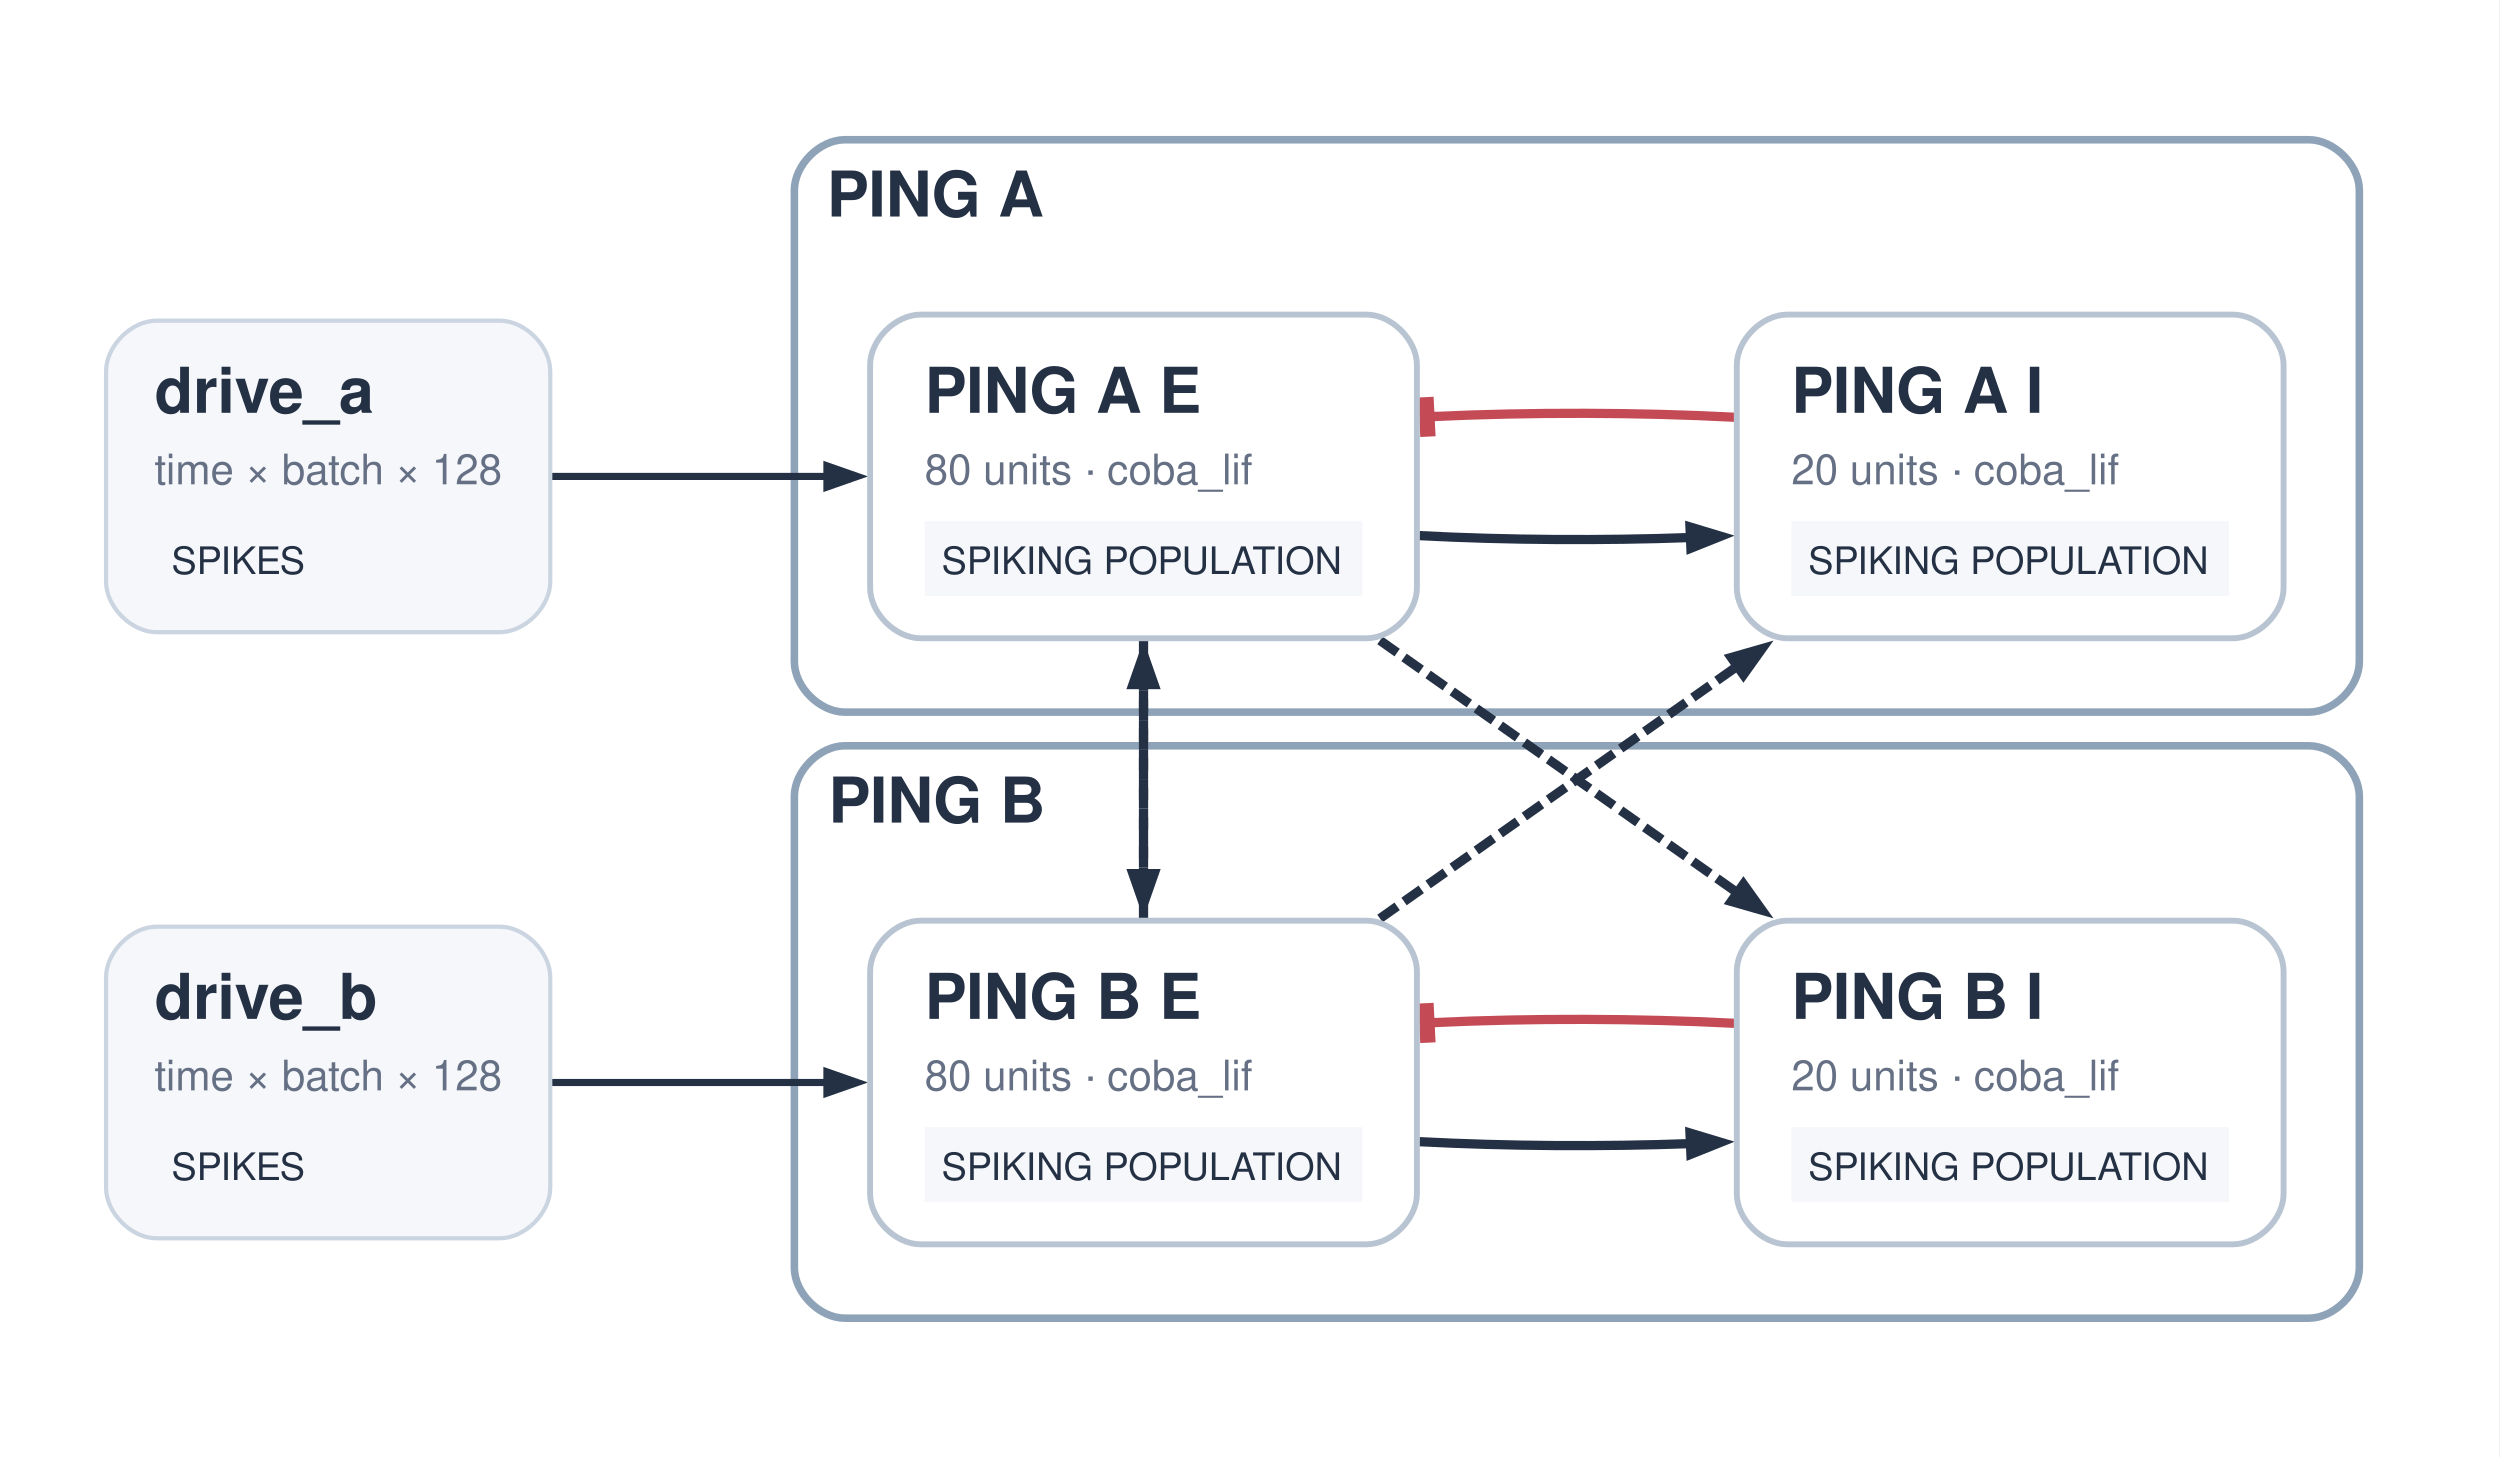
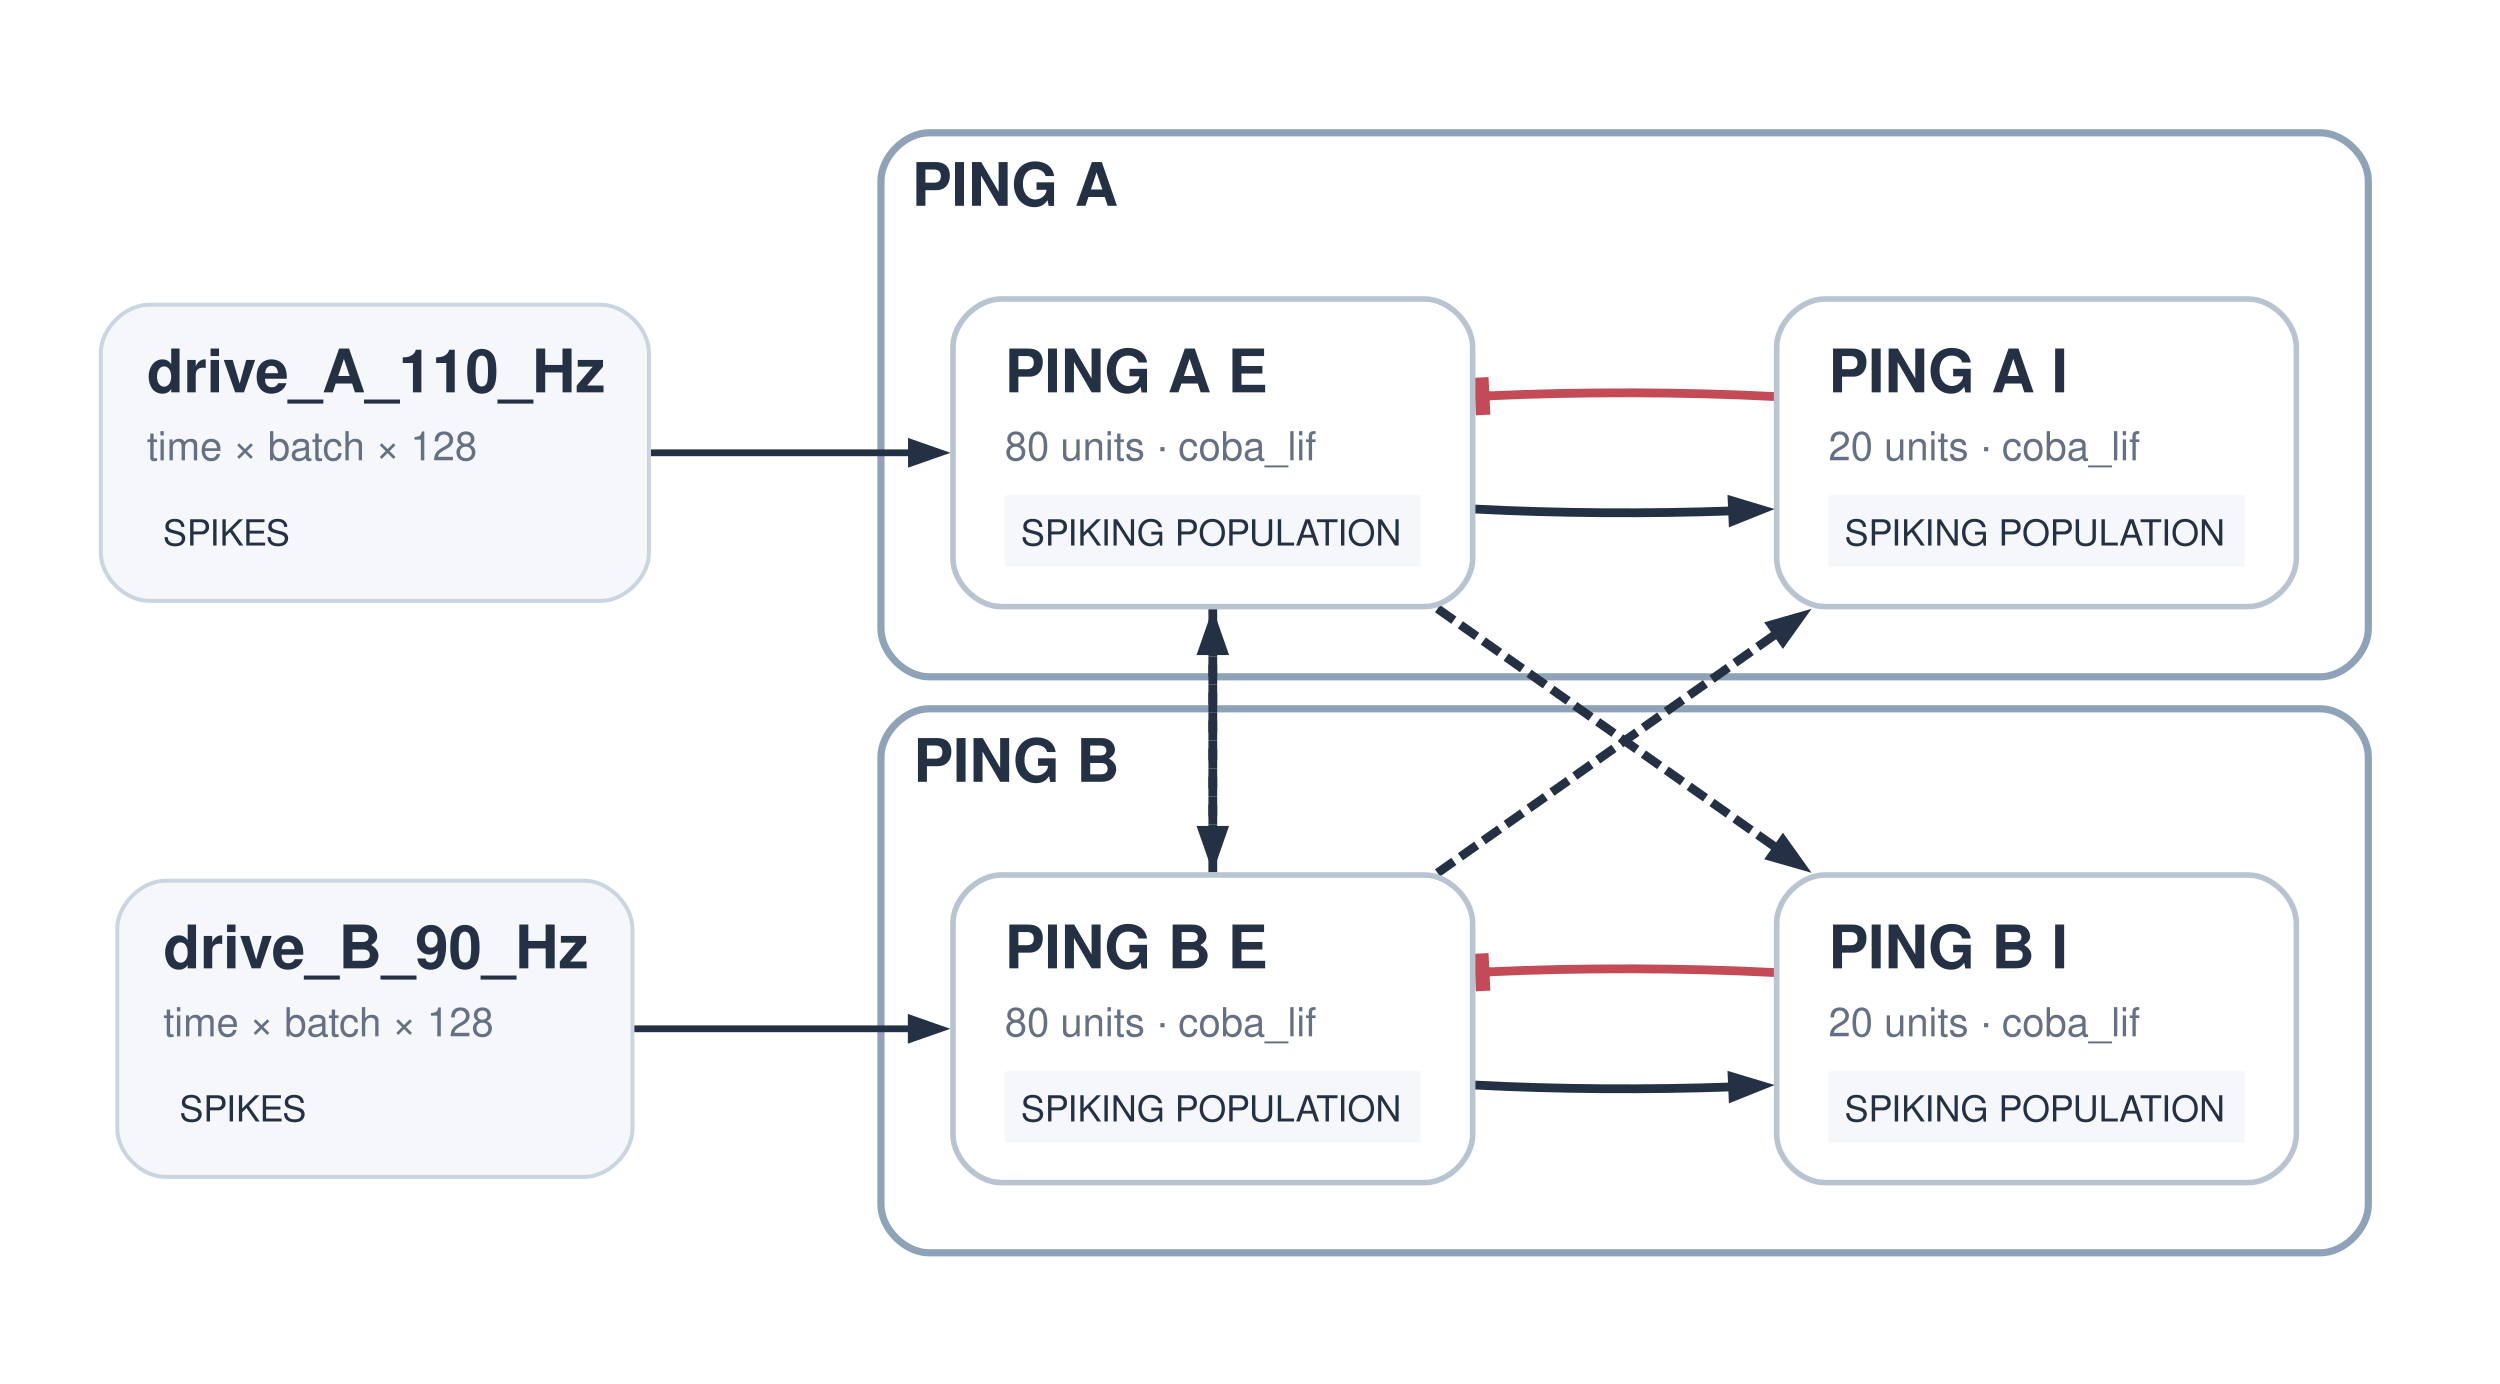
- <svg xmlns="http://www.w3.org/2000/svg" width="594pt" height="346pt" viewBox="0.00 0.00 594.00 346.00">
+ <svg xmlns="http://www.w3.org/2000/svg" width="625pt" height="346pt" viewBox="0.00 0.00 625.00 346.00">
  <g id="graph0" class="graph" transform="scale(1 1) rotate(0) translate(25.2 321.2)">
-     <polygon fill="#ffffff" stroke="none" points="-25.2,25.2 -25.2,-321.2 568.58,-321.2 568.58,25.2 -25.2,25.2" />
+     <polygon fill="#ffffff" stroke="none" points="-25.2,25.2 -25.2,-321.2 600.08,-321.2 600.08,25.2 -25.2,25.2" />
    <g id="clust1" class="cluster">
-       <path fill="#ffffff" stroke="#8fa3b8" stroke-width="1.8" d="M175.54,-152C175.54,-152 523.38,-152 523.38,-152 529.38,-152 535.38,-158 535.38,-164 535.38,-164 535.38,-276 535.38,-276 535.38,-282 529.38,-288 523.38,-288 523.38,-288 175.54,-288 175.54,-288 169.54,-288 163.54,-282 163.54,-276 163.54,-276 163.54,-164 163.54,-164 163.54,-158 169.54,-152 175.54,-152" />
-       <text xml:space="preserve" text-anchor="middle" x="197.04" y="-269.75" font-family="Helvetica,sans-Serif" font-weight="bold" font-size="15.00" fill="#243044">PING A</text>
+       <path fill="#ffffff" stroke="#8fa3b8" stroke-width="1.8" d="M207.04,-152C207.04,-152 554.88,-152 554.88,-152 560.88,-152 566.88,-158 566.88,-164 566.88,-164 566.88,-276 566.88,-276 566.88,-282 560.88,-288 554.88,-288 554.88,-288 207.04,-288 207.04,-288 201.04,-288 195.04,-282 195.04,-276 195.04,-276 195.04,-164 195.04,-164 195.04,-158 201.04,-152 207.04,-152" />
+       <text xml:space="preserve" text-anchor="middle" x="228.54" y="-269.75" font-family="Helvetica,sans-Serif" font-weight="bold" font-size="15.00" fill="#243044">PING A</text>
    </g>
    <g id="clust2" class="cluster">
-       <path fill="#ffffff" stroke="#8fa3b8" stroke-width="1.8" d="M175.54,-8C175.54,-8 523.38,-8 523.38,-8 529.38,-8 535.38,-14 535.38,-20 535.38,-20 535.38,-132 535.38,-132 535.38,-138 529.38,-144 523.38,-144 523.38,-144 175.54,-144 175.54,-144 169.54,-144 163.54,-138 163.54,-132 163.54,-132 163.54,-20 163.54,-20 163.54,-14 169.54,-8 175.54,-8" />
-       <text xml:space="preserve" text-anchor="middle" x="197.42" y="-125.75" font-family="Helvetica,sans-Serif" font-weight="bold" font-size="15.00" fill="#243044">PING B</text>
+       <path fill="#ffffff" stroke="#8fa3b8" stroke-width="1.8" d="M207.04,-8C207.04,-8 554.88,-8 554.88,-8 560.88,-8 566.88,-14 566.88,-20 566.88,-20 566.88,-132 566.88,-132 566.88,-138 560.88,-144 554.88,-144 554.88,-144 207.04,-144 207.04,-144 201.04,-144 195.04,-138 195.04,-132 195.04,-132 195.04,-20 195.04,-20 195.04,-14 201.04,-8 207.04,-8" />
+       <text xml:space="preserve" text-anchor="middle" x="228.92" y="-125.75" font-family="Helvetica,sans-Serif" font-weight="bold" font-size="15.00" fill="#243044">PING B</text>
    </g>
-     <g id="e_n_PING_A_input" class="edge edge excitatory feedforward">
-       <path fill="none" stroke="#243044" stroke-width="1.7" d="M105.91,-208C126.1,-208 149.58,-208 171.46,-208" />
-       <polygon fill="#243044" stroke="#243044" stroke-width="1.7" points="171.28,-210.52 178.48,-208 171.28,-205.48 171.28,-210.52" />
+     <g id="e_n_PING_A_input_to_E" class="edge edge excitatory feedforward">
+       <path fill="none" stroke="#243044" stroke-width="1.7" d="M137.46,-208C158.36,-208 181.48,-208 202.79,-208" />
+       <polygon fill="#243044" stroke="#243044" stroke-width="1.7" points="202.66,-210.52 209.86,-208 202.66,-205.48 202.66,-210.52" />
    </g>
-     <g id="e_n_PING_B_input" class="edge edge excitatory feedforward">
-       <path fill="none" stroke="#243044" stroke-width="1.7" d="M105.91,-64C126.1,-64 149.58,-64 171.46,-64" />
-       <polygon fill="#243044" stroke="#243044" stroke-width="1.7" points="171.28,-66.52 178.48,-64 171.28,-61.48 171.28,-66.52" />
+     <g id="e_n_PING_B_input_to_E" class="edge edge excitatory feedforward">
+       <path fill="none" stroke="#243044" stroke-width="1.7" d="M133.18,-64C155.17,-64 180.01,-64 202.77,-64" />
+       <polygon fill="#243044" stroke="#243044" stroke-width="1.7" points="202.61,-66.52 209.81,-64 202.61,-61.48 202.61,-66.52" />
    </g>
    <g id="e_n_PING_A_E_to_I" class="edge edge excitatory recurrent">
-       <path fill="none" stroke="#243044" stroke-width="2.2" d="M312.02,-193.94C332.58,-192.86 355.49,-192.71 376.71,-193.49" />
-       <polygon fill="#243044" stroke="#243044" stroke-width="2.2" points="376.34,-195.99 383.64,-193.79 376.56,-190.96 376.34,-195.99" />
+       <path fill="none" stroke="#243044" stroke-width="2.2" d="M343.52,-193.94C364.08,-192.86 386.99,-192.71 408.21,-193.49" />
+       <polygon fill="#243044" stroke="#243044" stroke-width="2.2" points="407.84,-195.99 415.14,-193.79 408.06,-190.96 407.84,-195.99" />
    </g>
-     <g id="e_n_PING_A_E_to_PING_B_E" class="edge edge excitatory feedback">
-       <path fill="none" stroke="#243044" stroke-width="2.2" stroke-dasharray="5,2" d="M246.5,-169.07C246.5,-150.51 246.5,-131.96 246.5,-113.4" />
-       <polygon fill="#243044" stroke="#243044" stroke-width="2.2" points="249.02,-113.62 246.5,-106.42 243.98,-113.62 249.02,-113.62" />
+     <g id="e_n_PING_A_E_to_PING_B_E_K_EE" class="edge edge excitatory feedback">
+       <path fill="none" stroke="#243044" stroke-width="2.2" stroke-dasharray="5,2" d="M278,-169.07C278,-150.51 278,-131.96 278,-113.4" />
+       <polygon fill="#243044" stroke="#243044" stroke-width="2.2" points="280.52,-113.62 278,-106.42 275.48,-113.62 280.52,-113.62" />
    </g>
-     <g id="e_n_PING_A_E_to_PING_B_I" class="edge edge excitatory feedback">
-       <path fill="none" stroke="#243044" stroke-width="2.2" stroke-dasharray="5,2" d="M302.68,-169.03C328.98,-150.46 360.58,-128.15 387.87,-108.88" />
-       <polygon fill="#243044" stroke="#243044" stroke-width="2.2" points="389.04,-111.13 393.47,-104.92 386.14,-107.02 389.04,-111.13" />
+     <g id="e_n_PING_A_E_to_PING_B_I_K_EI" class="edge edge excitatory feedback">
+       <path fill="none" stroke="#243044" stroke-width="2.2" stroke-dasharray="5,2" d="M334.18,-169.03C360.48,-150.46 392.08,-128.15 419.37,-108.88" />
+       <polygon fill="#243044" stroke="#243044" stroke-width="2.2" points="420.54,-111.13 424.97,-104.92 417.64,-107.02 420.54,-111.13" />
    </g>
    <g id="e_n_PING_A_I_to_E" class="edge edge inhibitory recurrent">
-       <path fill="none" stroke="#c44a55" stroke-width="2.2" d="M386.97,-222.06C364.18,-223.25 338.48,-223.31 315.41,-222.23" />
-       <polygon fill="#c44a55" stroke="#c44a55" stroke-width="2.2" points="312.94,-225.71 313.3,-218.52 314.74,-218.59 314.38,-225.78 312.94,-225.71" />
-       <polyline fill="none" stroke="#c44a55" stroke-width="2.2" points="312.4,-222.08 316,-222.26" />
+       <path fill="none" stroke="#c44a55" stroke-width="2.2" d="M418.47,-222.06C395.68,-223.25 369.98,-223.31 346.91,-222.23" />
+       <polygon fill="#c44a55" stroke="#c44a55" stroke-width="2.2" points="344.44,-225.71 344.8,-218.52 346.24,-218.59 345.88,-225.78 344.44,-225.71" />
+       <polyline fill="none" stroke="#c44a55" stroke-width="2.2" points="343.9,-222.08 347.5,-222.26" />
    </g>
-     <g id="e_n_PING_B_E_to_PING_A_E" class="edge edge excitatory feedback">
-       <path fill="none" stroke="#243044" stroke-width="2.2" stroke-dasharray="5,2" d="M246.5,-103.09C246.5,-121.65 246.5,-140.21 246.5,-158.76" />
-       <polygon fill="#243044" stroke="#243044" stroke-width="2.2" points="243.98,-158.54 246.5,-165.74 249.02,-158.54 243.98,-158.54" />
+     <g id="e_n_PING_B_E_to_PING_A_E_K_EE" class="edge edge excitatory feedback">
+       <path fill="none" stroke="#243044" stroke-width="2.2" stroke-dasharray="5,2" d="M278,-103.09C278,-121.65 278,-140.21 278,-158.76" />
+       <polygon fill="#243044" stroke="#243044" stroke-width="2.2" points="275.48,-158.54 278,-165.74 280.52,-158.54 275.48,-158.54" />
    </g>
-     <g id="e_n_PING_B_E_to_PING_A_I" class="edge edge excitatory feedback">
-       <path fill="none" stroke="#243044" stroke-width="2.2" stroke-dasharray="5,2" d="M302.68,-102.97C328.98,-121.54 360.58,-143.85 387.87,-163.12" />
-       <polygon fill="#243044" stroke="#243044" stroke-width="2.2" points="386.14,-164.98 393.47,-167.08 389.04,-160.87 386.14,-164.98" />
+     <g id="e_n_PING_B_E_to_PING_A_I_K_EI" class="edge edge excitatory feedback">
+       <path fill="none" stroke="#243044" stroke-width="2.2" stroke-dasharray="5,2" d="M334.18,-102.97C360.48,-121.54 392.08,-143.85 419.37,-163.12" />
+       <polygon fill="#243044" stroke="#243044" stroke-width="2.2" points="417.64,-164.98 424.97,-167.08 420.54,-160.87 417.64,-164.98" />
    </g>
    <g id="e_n_PING_B_E_to_I" class="edge edge excitatory recurrent">
-       <path fill="none" stroke="#243044" stroke-width="2.2" d="M312.02,-49.94C332.58,-48.86 355.49,-48.71 376.71,-49.49" />
-       <polygon fill="#243044" stroke="#243044" stroke-width="2.2" points="376.34,-51.99 383.64,-49.79 376.56,-46.96 376.34,-51.99" />
+       <path fill="none" stroke="#243044" stroke-width="2.2" d="M343.52,-49.94C364.08,-48.86 386.99,-48.71 408.21,-49.49" />
+       <polygon fill="#243044" stroke="#243044" stroke-width="2.2" points="407.84,-51.99 415.14,-49.79 408.06,-46.96 407.84,-51.99" />
    </g>
    <g id="e_n_PING_B_I_to_E" class="edge edge inhibitory recurrent">
-       <path fill="none" stroke="#c44a55" stroke-width="2.2" d="M386.97,-78.06C364.18,-79.25 338.48,-79.31 315.41,-78.23" />
-       <polygon fill="#c44a55" stroke="#c44a55" stroke-width="2.2" points="312.94,-81.71 313.3,-74.52 314.74,-74.59 314.38,-81.78 312.94,-81.71" />
-       <polyline fill="none" stroke="#c44a55" stroke-width="2.2" points="312.4,-78.08 316,-78.26" />
+       <path fill="none" stroke="#c44a55" stroke-width="2.2" d="M418.47,-78.06C395.68,-79.25 369.98,-79.31 346.91,-78.23" />
+       <polygon fill="#c44a55" stroke="#c44a55" stroke-width="2.2" points="344.44,-81.71 344.8,-74.52 346.24,-74.59 345.88,-81.78 344.44,-81.71" />
+       <polyline fill="none" stroke="#c44a55" stroke-width="2.2" points="343.9,-78.08 347.5,-78.26" />
    </g>
-     <g id="n_drive_a" class="node node input">
-       <path fill="#f5f7fa" stroke="#cbd5e1" d="M93.54,-245.01C93.54,-245.01 12,-245.01 12,-245.01 6,-245.01 0,-239.01 0,-233.01 0,-233.01 0,-182.99 0,-182.99 0,-176.99 6,-170.99 12,-170.99 12,-170.99 93.54,-170.99 93.54,-170.99 99.54,-170.99 105.54,-176.99 105.54,-182.99 105.54,-182.99 105.54,-233.01 105.54,-233.01 105.54,-239.01 99.54,-245.01 93.54,-245.01" />
-       <text xml:space="preserve" text-anchor="start" x="11.52" y="-223.12" font-family="Helvetica,sans-Serif" font-weight="bold" font-size="15.00" fill="#243044">drive_a</text>
+     <g id="n_drive_A_110_Hz" class="node node input">
+       <path fill="#f5f7fa" stroke="#cbd5e1" d="M125.04,-245.01C125.04,-245.01 12,-245.01 12,-245.01 6,-245.01 0,-239.01 0,-233.01 0,-233.01 0,-182.99 0,-182.99 0,-176.99 6,-170.99 12,-170.99 12,-170.99 125.04,-170.99 125.04,-170.99 131.04,-170.99 137.04,-176.99 137.04,-182.99 137.04,-182.99 137.04,-233.01 137.04,-233.01 137.04,-239.01 131.04,-245.01 125.04,-245.01" />
+       <text xml:space="preserve" text-anchor="start" x="11.52" y="-223.12" font-family="Helvetica,sans-Serif" font-weight="bold" font-size="15.00" fill="#243044">drive_A_110_Hz</text>
      <text xml:space="preserve" text-anchor="start" x="11.52" y="-206.12" font-family="Helvetica,sans-Serif" font-size="10.00" fill="#667085">time × batch × 128</text>
-       <polygon fill="#f5f7fa" stroke="none" points="11.52,-179.62 11.52,-197.38 94.02,-197.38 94.02,-179.62 11.52,-179.62" />
+       <polygon fill="#f5f7fa" stroke="none" points="11.52,-179.62 11.52,-197.38 125.52,-197.38 125.52,-179.62 11.52,-179.62" />
      <text xml:space="preserve" text-anchor="start" x="15.52" y="-184.82" font-family="Helvetica,sans-Serif" font-size="9.00" fill="#243044">SPIKES</text>
    </g>
-     <g id="n_drive_b" class="node node input">
-       <path fill="#f5f7fa" stroke="#cbd5e1" d="M93.54,-101.02C93.54,-101.02 12,-101.02 12,-101.02 6,-101.02 0,-95.02 0,-89.02 0,-89.02 0,-38.98 0,-38.98 0,-32.98 6,-26.98 12,-26.98 12,-26.98 93.54,-26.98 93.54,-26.98 99.54,-26.98 105.54,-32.98 105.54,-38.98 105.54,-38.98 105.54,-89.02 105.54,-89.02 105.54,-95.02 99.54,-101.02 93.54,-101.02" />
-       <text xml:space="preserve" text-anchor="start" x="11.52" y="-79.12" font-family="Helvetica,sans-Serif" font-weight="bold" font-size="15.00" fill="#243044">drive_b</text>
-       <text xml:space="preserve" text-anchor="start" x="11.52" y="-62.12" font-family="Helvetica,sans-Serif" font-size="10.00" fill="#667085">time × batch × 128</text>
-       <polygon fill="#f5f7fa" stroke="none" points="11.52,-35.62 11.52,-53.38 94.02,-53.38 94.02,-35.62 11.52,-35.62" />
-       <text xml:space="preserve" text-anchor="start" x="15.52" y="-40.83" font-family="Helvetica,sans-Serif" font-size="9.00" fill="#243044">SPIKES</text>
+     <g id="n_drive_B_90_Hz" class="node node input">
+       <path fill="#f5f7fa" stroke="#cbd5e1" d="M120.91,-101.02C120.91,-101.02 16.13,-101.02 16.13,-101.02 10.13,-101.02 4.12,-95.02 4.12,-89.02 4.12,-89.02 4.12,-38.98 4.12,-38.98 4.12,-32.98 10.12,-26.98 16.12,-26.98 16.12,-26.98 120.91,-26.98 120.91,-26.98 126.91,-26.98 132.91,-32.98 132.91,-38.98 132.91,-38.98 132.91,-89.02 132.91,-89.02 132.91,-95.02 126.91,-101.02 120.91,-101.02" />
+       <text xml:space="preserve" text-anchor="start" x="15.64" y="-79.12" font-family="Helvetica,sans-Serif" font-weight="bold" font-size="15.00" fill="#243044">drive_B_90_Hz</text>
+       <text xml:space="preserve" text-anchor="start" x="15.64" y="-62.12" font-family="Helvetica,sans-Serif" font-size="10.00" fill="#667085">time × batch × 128</text>
+       <polygon fill="#f5f7fa" stroke="none" points="15.64,-35.62 15.64,-53.38 121.39,-53.38 121.39,-35.62 15.64,-35.62" />
+       <text xml:space="preserve" text-anchor="start" x="19.64" y="-40.83" font-family="Helvetica,sans-Serif" font-size="9.00" fill="#243044">SPIKES</text>
    </g>
    <g id="n_PING_A_E" class="node node population spiking">
-       <path fill="#ffffff" stroke="#b8c4d1" stroke-width="1.4" d="M299.46,-246.45C299.46,-246.45 193.54,-246.45 193.54,-246.45 187.54,-246.45 181.54,-240.45 181.54,-234.45 181.54,-234.45 181.54,-181.55 181.54,-181.55 181.54,-175.55 187.54,-169.55 193.54,-169.55 193.54,-169.55 299.46,-169.55 299.46,-169.55 305.46,-169.55 311.46,-175.55 311.46,-181.55 311.46,-181.55 311.46,-234.45 311.46,-234.45 311.46,-240.45 305.46,-246.45 299.46,-246.45" />
-       <text xml:space="preserve" text-anchor="start" x="194.5" y="-223.12" font-family="Helvetica,sans-Serif" font-weight="bold" font-size="15.00" fill="#243044">PING A E</text>
-       <text xml:space="preserve" text-anchor="start" x="194.5" y="-206.12" font-family="Helvetica,sans-Serif" font-size="10.00" fill="#667085">80 units · coba_lif</text>
-       <polygon fill="#f5f7fa" stroke="none" points="194.5,-179.62 194.5,-197.38 298.5,-197.38 298.5,-179.62 194.5,-179.62" />
-       <text xml:space="preserve" text-anchor="start" x="198.5" y="-184.82" font-family="Helvetica,sans-Serif" font-size="9.00" fill="#243044">SPIKING POPULATION</text>
+       <path fill="#ffffff" stroke="#b8c4d1" stroke-width="1.4" d="M330.96,-246.45C330.96,-246.45 225.04,-246.45 225.04,-246.45 219.04,-246.45 213.04,-240.45 213.04,-234.45 213.04,-234.45 213.04,-181.55 213.04,-181.55 213.04,-175.55 219.04,-169.55 225.04,-169.55 225.04,-169.55 330.96,-169.55 330.96,-169.55 336.96,-169.55 342.96,-175.55 342.96,-181.55 342.96,-181.55 342.96,-234.45 342.96,-234.45 342.96,-240.45 336.96,-246.45 330.96,-246.45" />
+       <text xml:space="preserve" text-anchor="start" x="226" y="-223.12" font-family="Helvetica,sans-Serif" font-weight="bold" font-size="15.00" fill="#243044">PING A E</text>
+       <text xml:space="preserve" text-anchor="start" x="226" y="-206.12" font-family="Helvetica,sans-Serif" font-size="10.00" fill="#667085">80 units · coba_lif</text>
+       <polygon fill="#f5f7fa" stroke="none" points="226,-179.62 226,-197.38 330,-197.38 330,-179.62 226,-179.62" />
+       <text xml:space="preserve" text-anchor="start" x="230" y="-184.82" font-family="Helvetica,sans-Serif" font-size="9.00" fill="#243044">SPIKING POPULATION</text>
    </g>
    <g id="n_PING_A_I" class="node node population spiking">
-       <path fill="#ffffff" stroke="#b8c4d1" stroke-width="1.4" d="M505.38,-246.45C505.38,-246.45 399.46,-246.45 399.46,-246.45 393.46,-246.45 387.46,-240.45 387.46,-234.45 387.46,-234.45 387.46,-181.55 387.46,-181.55 387.46,-175.55 393.46,-169.55 399.46,-169.55 399.46,-169.55 505.38,-169.55 505.38,-169.55 511.38,-169.55 517.38,-175.55 517.38,-181.55 517.38,-181.55 517.38,-234.45 517.38,-234.45 517.38,-240.45 511.38,-246.45 505.38,-246.45" />
-       <text xml:space="preserve" text-anchor="start" x="400.42" y="-223.12" font-family="Helvetica,sans-Serif" font-weight="bold" font-size="15.00" fill="#243044">PING A I</text>
-       <text xml:space="preserve" text-anchor="start" x="400.42" y="-206.12" font-family="Helvetica,sans-Serif" font-size="10.00" fill="#667085">20 units · coba_lif</text>
-       <polygon fill="#f5f7fa" stroke="none" points="400.42,-179.62 400.42,-197.38 504.42,-197.38 504.42,-179.62 400.42,-179.62" />
-       <text xml:space="preserve" text-anchor="start" x="404.42" y="-184.82" font-family="Helvetica,sans-Serif" font-size="9.00" fill="#243044">SPIKING POPULATION</text>
+       <path fill="#ffffff" stroke="#b8c4d1" stroke-width="1.4" d="M536.88,-246.45C536.88,-246.45 430.96,-246.45 430.96,-246.45 424.96,-246.45 418.96,-240.45 418.96,-234.45 418.96,-234.45 418.96,-181.55 418.96,-181.55 418.96,-175.55 424.96,-169.55 430.96,-169.55 430.96,-169.55 536.88,-169.55 536.88,-169.55 542.88,-169.55 548.88,-175.55 548.88,-181.55 548.88,-181.55 548.88,-234.45 548.88,-234.45 548.88,-240.45 542.88,-246.45 536.88,-246.45" />
+       <text xml:space="preserve" text-anchor="start" x="431.92" y="-223.12" font-family="Helvetica,sans-Serif" font-weight="bold" font-size="15.00" fill="#243044">PING A I</text>
+       <text xml:space="preserve" text-anchor="start" x="431.92" y="-206.12" font-family="Helvetica,sans-Serif" font-size="10.00" fill="#667085">20 units · coba_lif</text>
+       <polygon fill="#f5f7fa" stroke="none" points="431.92,-179.62 431.92,-197.38 535.92,-197.38 535.92,-179.62 431.92,-179.62" />
+       <text xml:space="preserve" text-anchor="start" x="435.92" y="-184.82" font-family="Helvetica,sans-Serif" font-size="9.00" fill="#243044">SPIKING POPULATION</text>
    </g>
    <g id="n_PING_B_E" class="node node population spiking">
-       <path fill="#ffffff" stroke="#b8c4d1" stroke-width="1.4" d="M299.46,-102.45C299.46,-102.45 193.54,-102.45 193.54,-102.45 187.54,-102.45 181.54,-96.45 181.54,-90.45 181.54,-90.45 181.54,-37.55 181.54,-37.55 181.54,-31.55 187.54,-25.55 193.54,-25.55 193.54,-25.55 299.46,-25.55 299.46,-25.55 305.46,-25.55 311.46,-31.55 311.46,-37.55 311.46,-37.55 311.46,-90.45 311.46,-90.45 311.46,-96.45 305.46,-102.45 299.46,-102.45" />
-       <text xml:space="preserve" text-anchor="start" x="194.5" y="-79.12" font-family="Helvetica,sans-Serif" font-weight="bold" font-size="15.00" fill="#243044">PING B E</text>
-       <text xml:space="preserve" text-anchor="start" x="194.5" y="-62.12" font-family="Helvetica,sans-Serif" font-size="10.00" fill="#667085">80 units · coba_lif</text>
-       <polygon fill="#f5f7fa" stroke="none" points="194.5,-35.62 194.5,-53.38 298.5,-53.38 298.5,-35.62 194.5,-35.62" />
-       <text xml:space="preserve" text-anchor="start" x="198.5" y="-40.83" font-family="Helvetica,sans-Serif" font-size="9.00" fill="#243044">SPIKING POPULATION</text>
+       <path fill="#ffffff" stroke="#b8c4d1" stroke-width="1.4" d="M330.96,-102.45C330.96,-102.45 225.04,-102.45 225.04,-102.45 219.04,-102.45 213.04,-96.45 213.04,-90.45 213.04,-90.45 213.04,-37.55 213.04,-37.55 213.04,-31.55 219.04,-25.55 225.04,-25.55 225.04,-25.55 330.96,-25.55 330.96,-25.55 336.96,-25.55 342.96,-31.55 342.96,-37.55 342.96,-37.55 342.96,-90.45 342.96,-90.45 342.96,-96.45 336.96,-102.45 330.96,-102.45" />
+       <text xml:space="preserve" text-anchor="start" x="226" y="-79.12" font-family="Helvetica,sans-Serif" font-weight="bold" font-size="15.00" fill="#243044">PING B E</text>
+       <text xml:space="preserve" text-anchor="start" x="226" y="-62.12" font-family="Helvetica,sans-Serif" font-size="10.00" fill="#667085">80 units · coba_lif</text>
+       <polygon fill="#f5f7fa" stroke="none" points="226,-35.62 226,-53.38 330,-53.38 330,-35.62 226,-35.62" />
+       <text xml:space="preserve" text-anchor="start" x="230" y="-40.83" font-family="Helvetica,sans-Serif" font-size="9.00" fill="#243044">SPIKING POPULATION</text>
    </g>
    <g id="n_PING_B_I" class="node node population spiking">
-       <path fill="#ffffff" stroke="#b8c4d1" stroke-width="1.4" d="M505.38,-102.45C505.38,-102.45 399.46,-102.45 399.46,-102.45 393.46,-102.45 387.46,-96.45 387.46,-90.45 387.46,-90.45 387.46,-37.55 387.46,-37.55 387.46,-31.55 393.46,-25.55 399.46,-25.55 399.46,-25.55 505.38,-25.55 505.38,-25.55 511.38,-25.55 517.38,-31.55 517.38,-37.55 517.38,-37.55 517.38,-90.45 517.38,-90.45 517.38,-96.45 511.38,-102.45 505.38,-102.45" />
-       <text xml:space="preserve" text-anchor="start" x="400.42" y="-79.12" font-family="Helvetica,sans-Serif" font-weight="bold" font-size="15.00" fill="#243044">PING B I</text>
-       <text xml:space="preserve" text-anchor="start" x="400.42" y="-62.12" font-family="Helvetica,sans-Serif" font-size="10.00" fill="#667085">20 units · coba_lif</text>
-       <polygon fill="#f5f7fa" stroke="none" points="400.42,-35.62 400.42,-53.38 504.42,-53.38 504.42,-35.62 400.42,-35.62" />
-       <text xml:space="preserve" text-anchor="start" x="404.42" y="-40.83" font-family="Helvetica,sans-Serif" font-size="9.00" fill="#243044">SPIKING POPULATION</text>
+       <path fill="#ffffff" stroke="#b8c4d1" stroke-width="1.4" d="M536.88,-102.45C536.88,-102.45 430.96,-102.45 430.96,-102.45 424.96,-102.45 418.96,-96.45 418.96,-90.45 418.96,-90.45 418.96,-37.55 418.96,-37.55 418.96,-31.55 424.96,-25.55 430.96,-25.55 430.96,-25.55 536.88,-25.55 536.88,-25.55 542.88,-25.55 548.88,-31.55 548.88,-37.55 548.88,-37.55 548.88,-90.45 548.88,-90.45 548.88,-96.45 542.88,-102.45 536.88,-102.45" />
+       <text xml:space="preserve" text-anchor="start" x="431.92" y="-79.12" font-family="Helvetica,sans-Serif" font-weight="bold" font-size="15.00" fill="#243044">PING B I</text>
+       <text xml:space="preserve" text-anchor="start" x="431.92" y="-62.12" font-family="Helvetica,sans-Serif" font-size="10.00" fill="#667085">20 units · coba_lif</text>
+       <polygon fill="#f5f7fa" stroke="none" points="431.92,-35.62 431.92,-53.38 535.92,-53.38 535.92,-35.62 431.92,-35.62" />
+       <text xml:space="preserve" text-anchor="start" x="435.92" y="-40.83" font-family="Helvetica,sans-Serif" font-size="9.00" fill="#243044">SPIKING POPULATION</text>
    </g>
  </g>
</svg>
